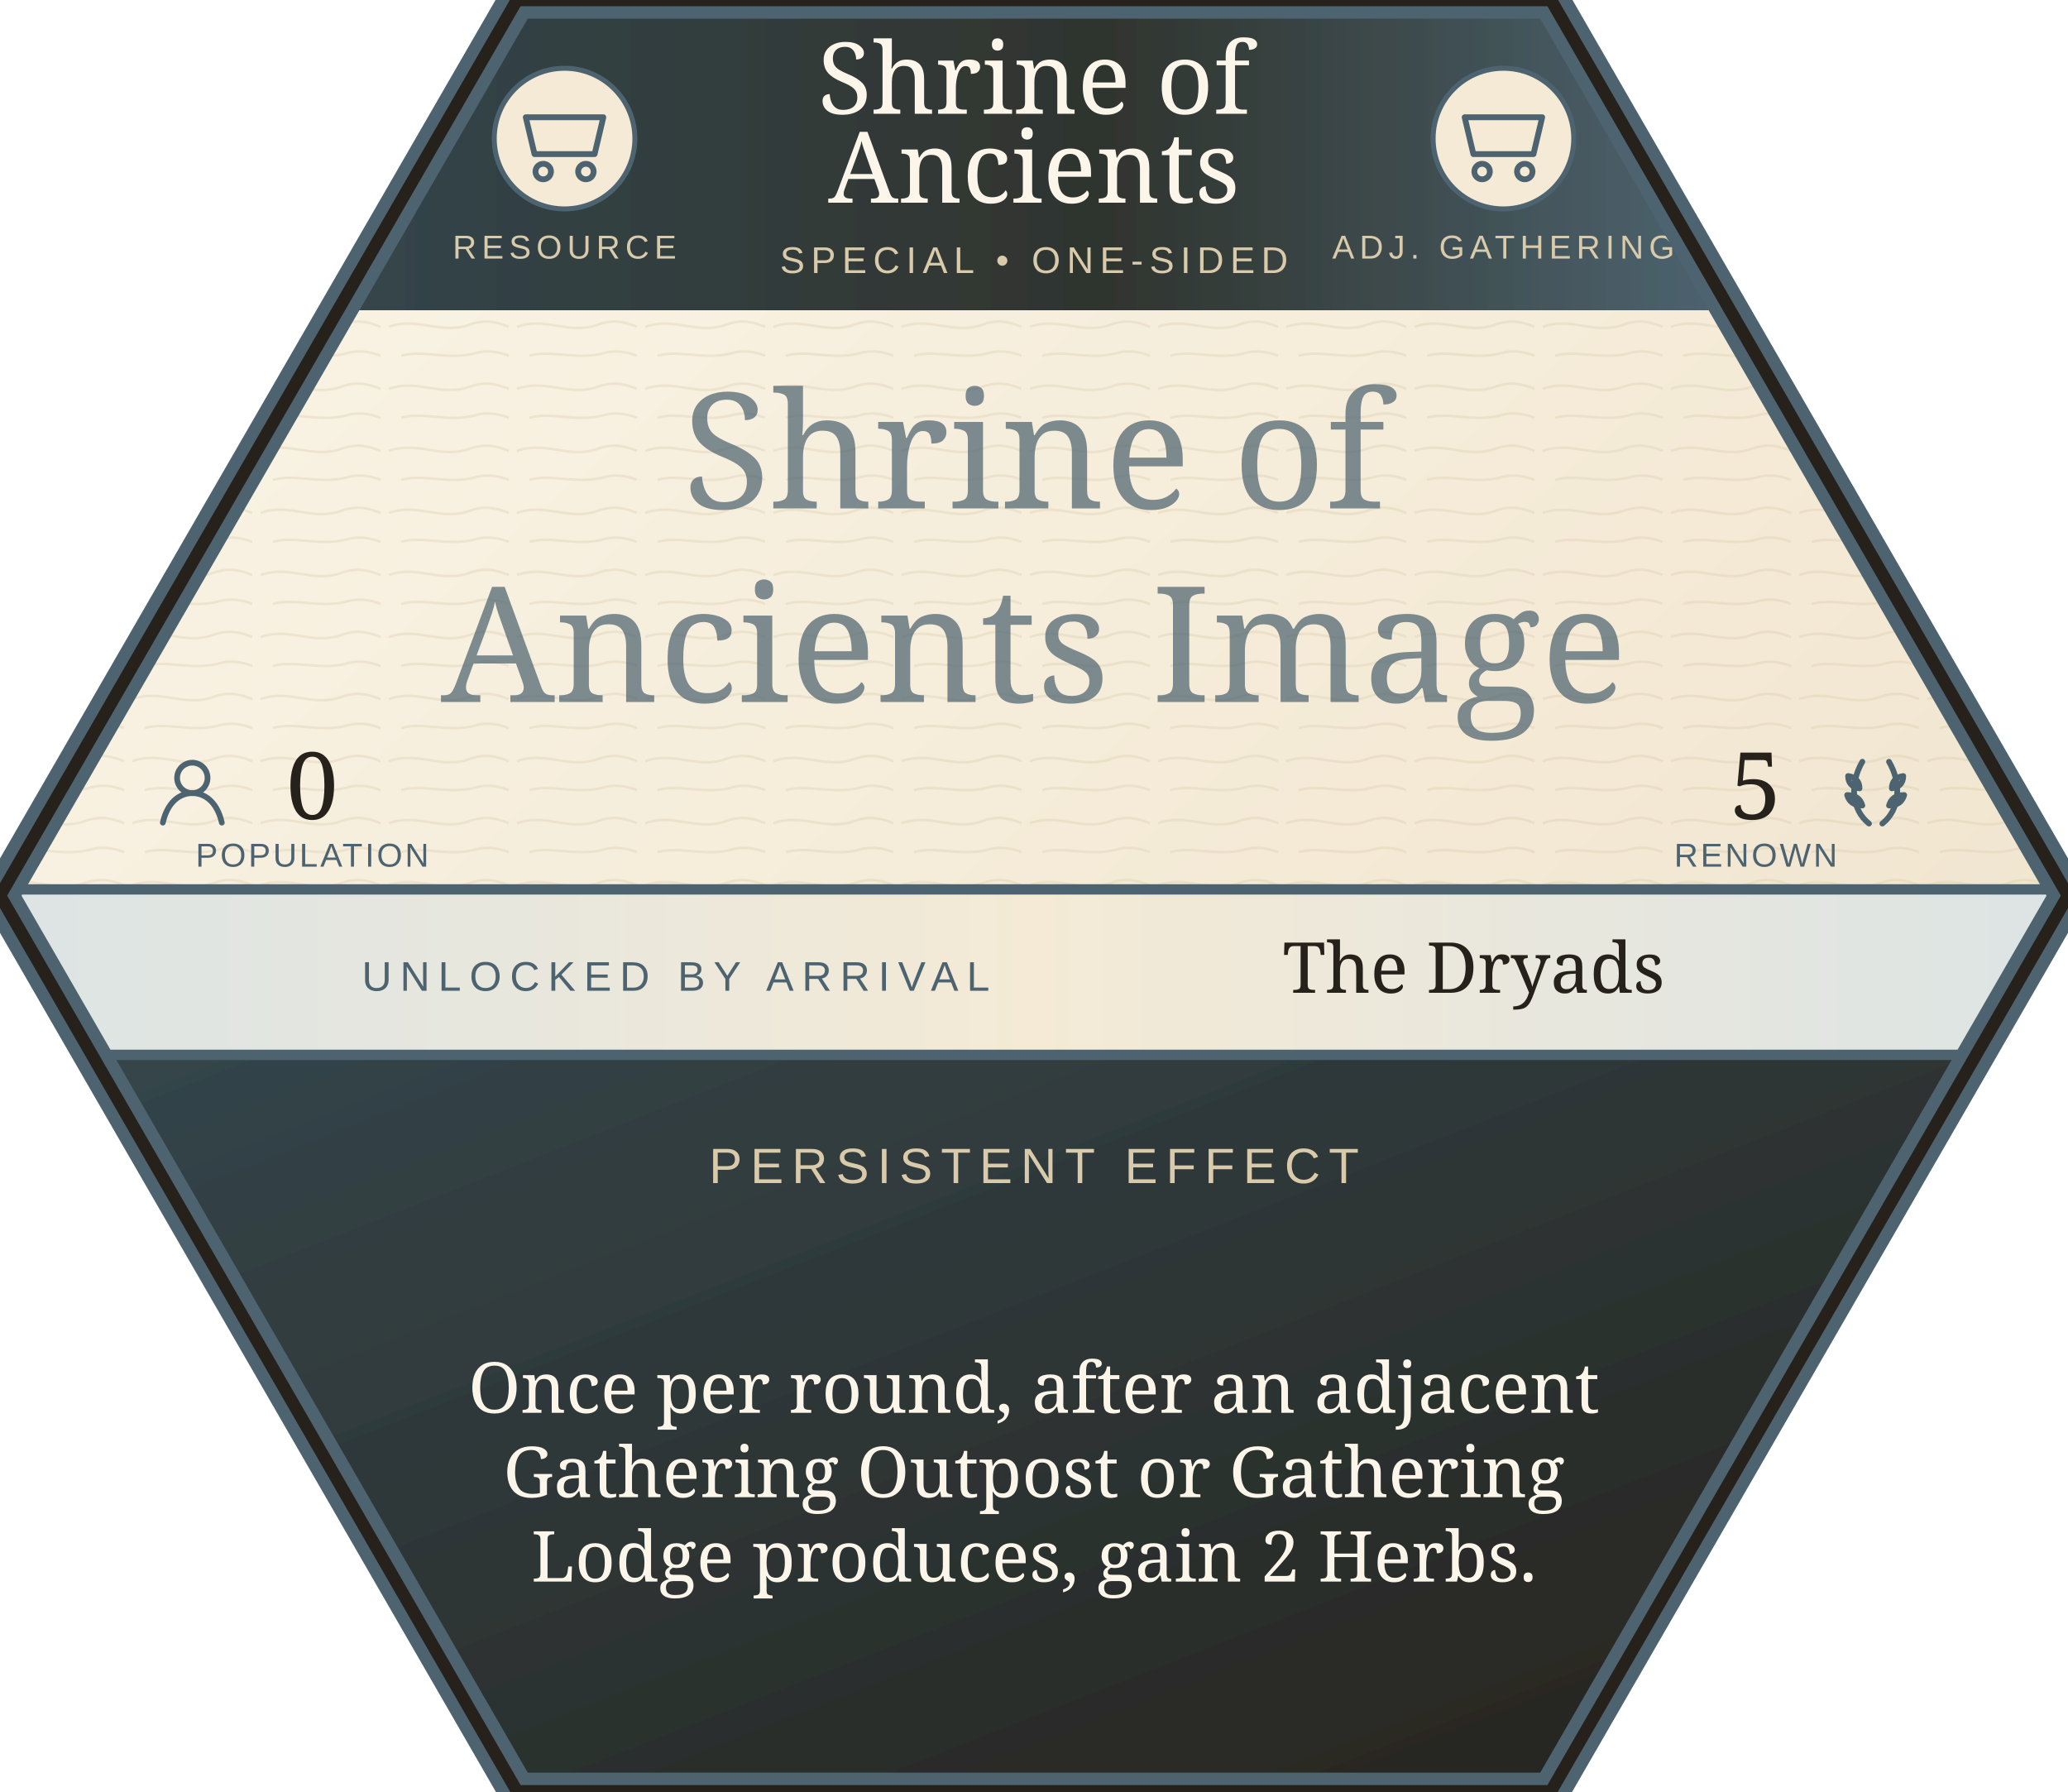
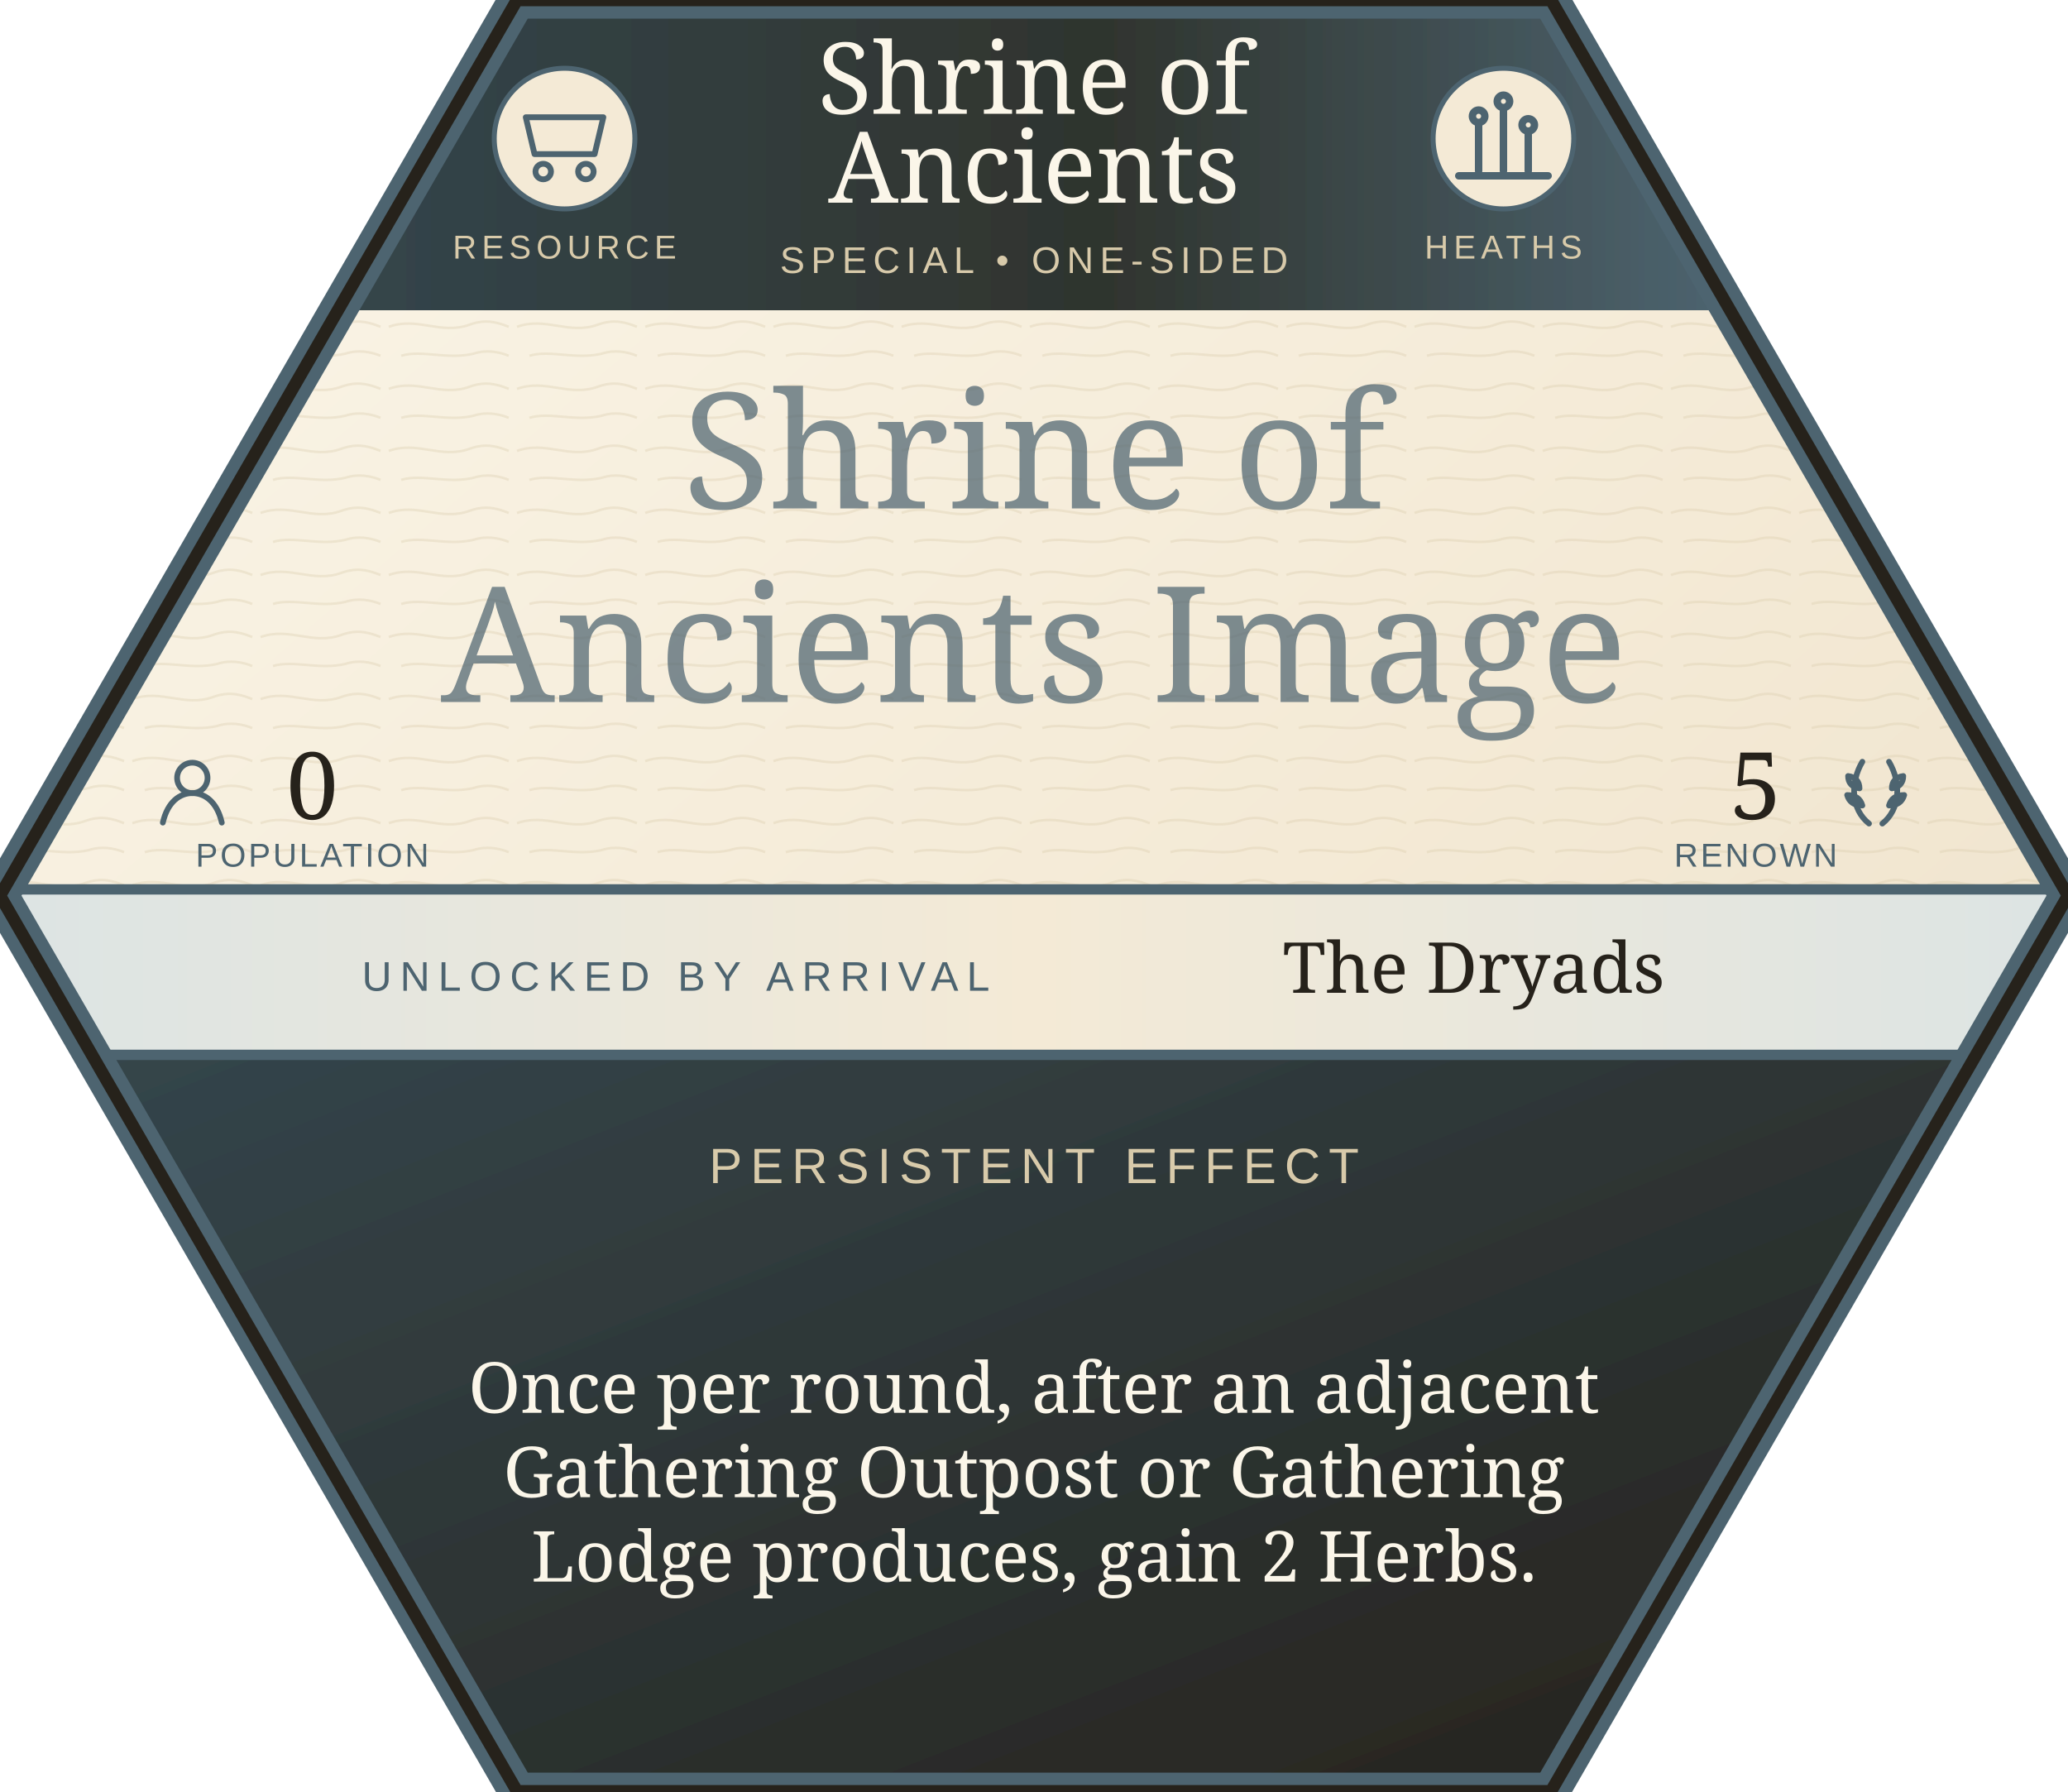
<svg xmlns="http://www.w3.org/2000/svg" data-template-version="1.13" data-source-id="special_shrine_of_ancients" data-kind="special" data-face="one-sided" data-footprint="single" data-size-hexes="1" width="60mm" height="51.962mm" viewBox="0 0 1000 866.025" role="img" aria-labelledby="title desc">
  <defs>
    <clipPath id="trim-clip">
      <path d="M250 0H750L1000 433.013 750 866.025H250L0 433.013Z" />
    </clipPath>
    <clipPath id="artwork-clip">
      <path d="M163 150H837L998.261 430H1.739Z" />
    </clipPath>
    <linearGradient id="paper" x1="0" y1="0" x2="1" y2="1">
      <stop offset="0" stop-color="#fbf6e9" />
      <stop offset=".55" stop-color="#f4ead6" />
      <stop offset="1" stop-color="#ede0c8" />
    </linearGradient>
    <linearGradient id="header" x1="0" y1="0" x2="1" y2="0">
      <stop offset="0" stop-color="#34454b" />
      <stop offset=".55" stop-color="#2f342e" />
      <stop offset="1" stop-color="#4d6470" />
    </linearGradient>
    <linearGradient id="unlock" x1="0" y1="0" x2="1" y2="0">
      <stop offset="0" stop-color="#dce4e4" />
      <stop offset=".5" stop-color="#f4ead6" />
      <stop offset="1" stop-color="#dce4e4" />
    </linearGradient>
    <linearGradient id="rules" x1="0" y1="0" x2="1" y2="1">
      <stop offset="0" stop-color="#34454b" />
      <stop offset="1" stop-color="#26221b" />
    </linearGradient>
    <pattern id="paper-fibres" width="62" height="30" patternUnits="userSpaceOnUse">
      <path d="M2 8c14-5 25 4 39-1 8-3 14-1 19 1M8 22c10-3 22 2 35-1 6-2 12-1 17 1" fill="none" stroke="#d8caaa" stroke-width="1.2" opacity=".34" />
    </pattern>
    <filter id="soft-shadow" x="-12%" y="-12%" width="124%" height="128%">
      <feDropShadow dx="0" dy="7" stdDeviation="7" flood-color="#151711" flood-opacity=".24" />
    </filter>
    <symbol id="icon-category-placeholder" viewBox="0 0 100 100">
      <path d="M24 74 68 30M33 20l47 47M24 74l-8 10 10-8M68 30l12-10M33 20l-9-7-11 11 7 9M80 67l7 9-11 11-9-7" />
    </symbol>
    <symbol id="icon-population" viewBox="0 0 100 100">
      <circle cx="50" cy="35" r="16" />
      <path d="M19 82c5-22 18-31 31-31s26 9 31 31" />
    </symbol>
    <symbol id="icon-renown" viewBox="0 0 100 100">
      <path d="M43 83C24 68 23 40 36 18M57 83c19-15 20-43 7-65" />
      <path d="M36 64C27 64 22 60 20 53c9 0 14 4 16 11ZM33 46C25 45 21 40 21 33c8 1 12 6 12 13ZM64 64c9 0 14-4 16-11-9 0-14 4-16 11ZM67 46c8-1 12-6 12-13-8 1-12 6-12 13Z" />
    </symbol>
    <style>
      @font-face{font-family:Almendra;src:url('../../../src/assets/fonts/almendra-latin-regular.woff2') format('woff2');font-weight:400}
      @font-face{font-family:Alegreya;src:url('../../../src/assets/fonts/alegreya-latin-variable.woff2') format('woff2');font-weight:400 500}
      @font-face{font-family:'Alegreya Sans';src:url('../../../src/assets/fonts/alegreya-sans-latin-medium.woff2') format('woff2');font-weight:500}
      text{font-family:Alegreya,Georgia,serif;fill:#26221b}.title{font-family:Almendra,Georgia,serif;font-size:46px;fill:#fbf6e9}.title.second{font-size:43px}
      .side,.corner,.score-label,.unlock-label,.kicker{font-family:'Alegreya Sans',Arial,sans-serif;font-weight:500;letter-spacing:4px}
      .side{font-size:18px;fill:#d8caaa;letter-spacing:3px}.corner{font-size:16px;fill:#d8caaa;letter-spacing:2.5px}.score-value{font-size:45px}.score-label{font-size:16px;fill:#4d6470;letter-spacing:1.2px}
      .unlock-label{font-size:20px;fill:#4d6470}.unlock-name{font-family:Almendra,Georgia,serif;font-size:34px}.kicker{font-size:24px;fill:#d8caaa}
      .rules-copy{font-size:34px;fill:#fbf6e9}.artwork-placeholder{font-family:Almendra,Georgia,serif;fill:#4d6470;opacity:.72}.icon-dark,.score-icon{fill:none;stroke:#4d6470;stroke-width:6;stroke-linecap:round;stroke-linejoin:round}
    </style>
    <symbol id="icon-placement-any-land" viewBox="0 0 100 100">
      <path d="M50 10 84 30v40L50 90 16 70V30Z" />
    </symbol>
    <symbol id="icon-placement-terrain-grasslands" viewBox="0 0 100 100">
      <path d="M14 80h72M34 76c0-21-5-35-14-45M50 76V19M66 76c0-18 6-32 17-43" />
    </symbol>
    <symbol id="icon-placement-terrain-water" viewBox="0 0 100 100">
      <path d="M12 32c12-12 24-12 36 0s24 12 40 0M12 52c12-12 24-12 36 0s24 12 40 0M12 72c12-12 24-12 36 0s24 12 40 0" />
    </symbol>
    <symbol id="icon-placement-terrain-woodland" viewBox="0 0 100 100">
      <path d="m50 12-24 34h14L22 69h20v18h16V69h20L60 46h14Z" />
    </symbol>
    <symbol id="icon-placement-terrain-mountains" viewBox="0 0 100 100">
      <path d="m11 80 30-58 16 31 10-19 22 46Z" />
    </symbol>
    <symbol id="icon-placement-terrain-heaths" viewBox="0 0 100 100">
      <path d="M14 80h72M30 76V38M50 76V26M70 76V45" />
      <circle cx="30" cy="32" r="5" />
      <circle cx="50" cy="20" r="5" />
      <circle cx="70" cy="39" r="5" />
    </symbol>
    <symbol id="icon-placement-terrain-arable" viewBox="0 0 100 100">
      <path d="M50 86V14M50 32c-13 0-21-6-23-17 13-1 21 5 23 17ZM50 47c13 0 21-6 23-17-13-1-21 5-23 17ZM50 61c-13 0-21-6-23-17 13-1 21 5 23 17ZM50 76c13 0 21-6 23-17-13-1-21 5-23 17Z" />
    </symbol>
    <symbol id="icon-placement-terrain-ruins" viewBox="0 0 100 100">
      <path d="M14 82h72M26 76V32h18v44M58 76V44h18v32M22 32h26M54 44h26" />
    </symbol>
    <symbol id="icon-placement-standard-land" viewBox="0 0 100 100" />
    <symbol id="icon-placement-adjacent-water" viewBox="0 0 100 100">
      <path d="M18 17h24l12 21h24l12 21-12 21H54L42 59H18L6 38ZM54 38 42 59" />
      <path d="M51 54c5-5 10-5 15 0s10 5 16 0M51 65c5-5 10-5 15 0s10 5 16 0" />
    </symbol>
    <symbol id="icon-placement-adjacent-ruins" viewBox="0 0 100 100">
      <path d="M18 17h24l12 21h24l12 21-12 21H54L42 59H18L6 38ZM54 38 42 59" />
      <path d="M53 70h27M58 67V52h7v15M70 67V57h7v10" />
    </symbol>
    <symbol id="icon-placement-category-resource" viewBox="-64 -64 128 128">
      <path d="M-40-22h80l-9 38h-62Z" />
      <circle cx="-22" cy="34" r="8" />
      <circle cx="22" cy="34" r="8" />
    </symbol>
    <symbol id="icon-placement-category-housing" viewBox="-64 -64 128 128">
      <path d="M-46-6 0-44 46-6M-34-15V40H34V-15" />
    </symbol>
    <symbol id="icon-placement-category-crafting" viewBox="-64 -64 128 128">
      <g transform="rotate(-38)">
        <rect x="-38" y="-34" width="76" height="28" rx="5" />
        <path d="M0-6V48" />
      </g>
    </symbol>
    <symbol id="icon-placement-category-merchant" viewBox="-64 -64 128 128">
      <path d="M0-44V42M-38-27H38M-20 44H20" />
      <path d="M-30-27-44 8M-30-27-16 8M30-27 16 8M30-27 44 8" />
      <path d="M-48 8h36l-5 10h-26ZM12 8h36l-5 10H17Z" />
    </symbol>
    <symbol id="icon-placement-category-social" viewBox="-64 -64 128 128">
      <path d="M0 28C-23 14-18-7-4-38c3 18 14 19 18 2 19 22 18 48-14 64Z" />
      <path d="M-34 43 30 25M30 43-34 25" />
    </symbol>
    <symbol id="icon-placement-category-wellbeing" viewBox="-64 -64 128 128">
      <circle cx="0" cy="0" r="27" />
      <path d="M38 0h16M26.87 26.87l11.31 11.31M0 38v16M-26.87 26.87l-11.31 11.31M-38 0h-16M-26.87-26.87l-11.31-11.31M0-38v-16M26.87-26.87l11.31-11.31" />
    </symbol>
    <symbol id="icon-placement-category-travel" viewBox="-64 -64 128 128">
      <circle cx="0" cy="0" r="45" />
      <circle cx="0" cy="0" r="8" />
      <path d="M0 0h37M0 0l26.16 26.16M0 0v37M0 0l-26.16 26.16M0 0h-37M0 0l-26.16-26.16M0 0v-37M0 0l26.16-26.16" />
    </symbol>
    <symbol id="icon-placement-category-housing-wellbeing" viewBox="0 0 100 100">
      <path d="m8 58 24-20 24 20M14 53v29h36V53" />
      <circle cx="75" cy="30" r="11" />
      <path d="M75 12v6M75 42v6M57 30h6M87 30h6" />
    </symbol>
    <symbol id="icon-placement-named-lumber" viewBox="0 0 100 100">
      <circle cx="50" cy="51" r="31" />
      <circle cx="50" cy="51" r="18" />
      <path d="m50 33-7 9 8 8-6 10 7 9-2 13" />
    </symbol>
    <symbol id="icon-placement-named-mine" viewBox="0 0 100 100">
      <path d="m12 82 38-64 38 64Z" />
      <path d="M34 82V59Q50 43 66 59V82" />
    </symbol>
    <symbol id="icon-placement-named-gathering" viewBox="-64 -64 128 128">
      <path d="M-40-22h80l-9 38h-62Z" />
      <circle cx="-22" cy="34" r="8" />
      <circle cx="22" cy="34" r="8" />
    </symbol>
    <symbol id="icon-placement-named-farm" viewBox="0 0 100 100">
      <path d="M50 87V14M50 34c-14 0-22-7-24-18 14-1 22 5 24 18ZM50 50c14 0 22-7 24-18-14-1-22 5-24 18ZM50 65c-14 0-22-7-24-18 14-1 22 5 24 18ZM50 80c14 0 22-7 24-18-14-1-22 5-24 18Z" />
    </symbol>
    <symbol id="icon-placement-named-dig-site" viewBox="0 0 100 100">
      <path d="M40 17h20M50 17v43" />
      <path d="M36 60h28L58 84H42Z" />
    </symbol>
    <symbol id="icon-placement-rule" viewBox="0 0 100 100">
      <path d="M50 89S20 62 20 39a30 30 0 0 1 60 0c0 23-30 50-30 50Z" />
      <circle cx="50" cy="39" r="10" />
    </symbol>
  </defs>
  <g id="background" filter="url(#soft-shadow)" clip-path="url(#trim-clip)">
    <rect width="1000" height="866.025" fill="url(#paper)" />
    <rect width="1000" height="866.025" fill="url(#paper-fibres)" />
    <path d="M250 0H750L837 150H163Z" fill="url(#header)" />
    <path d="M1.739 430H998.261L955.551 510H44.449Z" fill="url(#unlock)" />
    <path d="M44.449 510H955.551L750 866.025H250Z" fill="url(#rules)" />
  </g>
  <g id="artwork" clip-path="url(#artwork-clip)">
    <text class="artwork-placeholder" data-field="artwork-image-1" x="500" y="245.82" text-anchor="middle" style="font-size:78px" data-safe-width="640.37">Shrine of</text>
    <text class="artwork-placeholder" data-field="artwork-image-2" x="500" y="339.42" text-anchor="middle" style="font-size:78px" data-safe-width="748.19">Ancients Image</text>
  </g>
  <g id="structure">
    <path d="M1.739 430H998.261M44.449 510H955.551" fill="none" stroke="#4d6470" stroke-width="5" />
  </g>
  <g id="content">
    <circle cx="273" cy="67" r="34" fill="#f4ead6" stroke="#4d6470" stroke-width="2.4" />
    <g class="icon-dark" data-tile-type-icon="category-resource" data-tile-type="resource" data-tile-type-glyph="gathering-cart" transform="translate(243 37) scale(.6)">
      <use href="#icon-placement-category-resource" width="100" height="100" />
    </g>
    <text class="corner" data-field="category-label-1" x="273" y="125" text-anchor="middle" style="font-size:16px" data-safe-x1="177" data-safe-x2="369">RESOURCE</text>
    <circle cx="727" cy="67" r="34" fill="#f4ead6" stroke="#4d6470" stroke-width="2.4" />
-     <g class="icon-dark" data-placement-icon="named-gathering" data-placement-kind="adjacent-named-tile" transform="translate(697 37) scale(.6)">
-       <use href="#icon-placement-named-gathering" width="100" height="100" />
-     </g>
-     <text class="corner" data-field="requirement-label-1" x="727" y="125" text-anchor="middle" style="font-size:16px" data-safe-x1="631" data-safe-x2="823">ADJ. GATHERING</text>
+     <g class="icon-dark" data-placement-icon="terrain-heaths" data-placement-kind="terrain" transform="translate(697 37) scale(.6)">
+       <use href="#icon-placement-terrain-heaths" width="100" height="100" />
+     </g>
+     <text class="corner" data-field="requirement-label-1" x="727" y="125" text-anchor="middle" style="font-size:16px" data-safe-x1="631" data-safe-x2="823">HEATHS</text>
    <text class="title" data-field="tile-name-line-1" x="500" y="55" text-anchor="middle" style="font-size:48px" data-safe-x1="320" data-safe-x2="680">Shrine of</text>
    <text class="title" data-field="tile-name-line-2" x="500" y="98" text-anchor="middle" style="font-size:48px" data-safe-x1="320" data-safe-x2="680">Ancients</text>
    <text class="side" x="500" y="132" text-anchor="middle">SPECIAL • ONE-SIDED</text>
    <g data-field="population" transform="translate(93 383)">
      <g class="score-icon" transform="translate(-23 -23) scale(.46)">
        <use href="#icon-population" width="100" height="100" />
      </g>
      <text class="score-value" x="58" y="13" text-anchor="middle">0</text>
      <text class="score-label" x="58" y="36" text-anchor="middle">POPULATION</text>
    </g>
    <g data-field="renown" transform="translate(907 383)">
      <g class="score-icon" transform="translate(-23 -23) scale(.46)">
        <use href="#icon-renown" width="100" height="100" />
      </g>
      <text class="score-value" x="-58" y="13" text-anchor="middle">5</text>
      <text class="score-label" x="-58" y="36" text-anchor="middle">RENOWN</text>
    </g>
    <text class="unlock-label" x="175" y="479">UNLOCKED BY ARRIVAL</text>
    <text class="unlock-name" data-field="arrival-name" x="805" y="480" text-anchor="end" style="font-size:34px" data-safe-x1="385" data-safe-x2="820">The Dryads</text>
    <text class="kicker" data-field="effect-type" x="500" y="572" text-anchor="middle">PERSISTENT EFFECT</text>
    <text class="rules-copy" data-field="effect-line-1" x="500" y="683.06" text-anchor="middle" style="font-size:34px" data-safe-width="611.27">Once per round, after an adjacent</text>
    <text class="rules-copy" data-field="effect-line-2" x="500" y="723.86" text-anchor="middle" style="font-size:34px" data-safe-width="564.16">Gathering Outpost or Gathering</text>
    <text class="rules-copy" data-field="effect-line-3" x="500" y="764.66" text-anchor="middle" style="font-size:34px" data-safe-width="517.05">Lodge produces, gain 2 Herbs.</text>
  </g>
  <g id="trim">
    <path d="M250 0H750L1000 433.013 750 866.025H250L0 433.013Z" fill="none" stroke="#4d6470" stroke-width="18" stroke-linejoin="round" />
    <path d="M250 0H750L1000 433.013 750 866.025H250L0 433.013Z" fill="none" stroke="#26221b" stroke-width="6" stroke-linejoin="round" />
  </g>
</svg>
